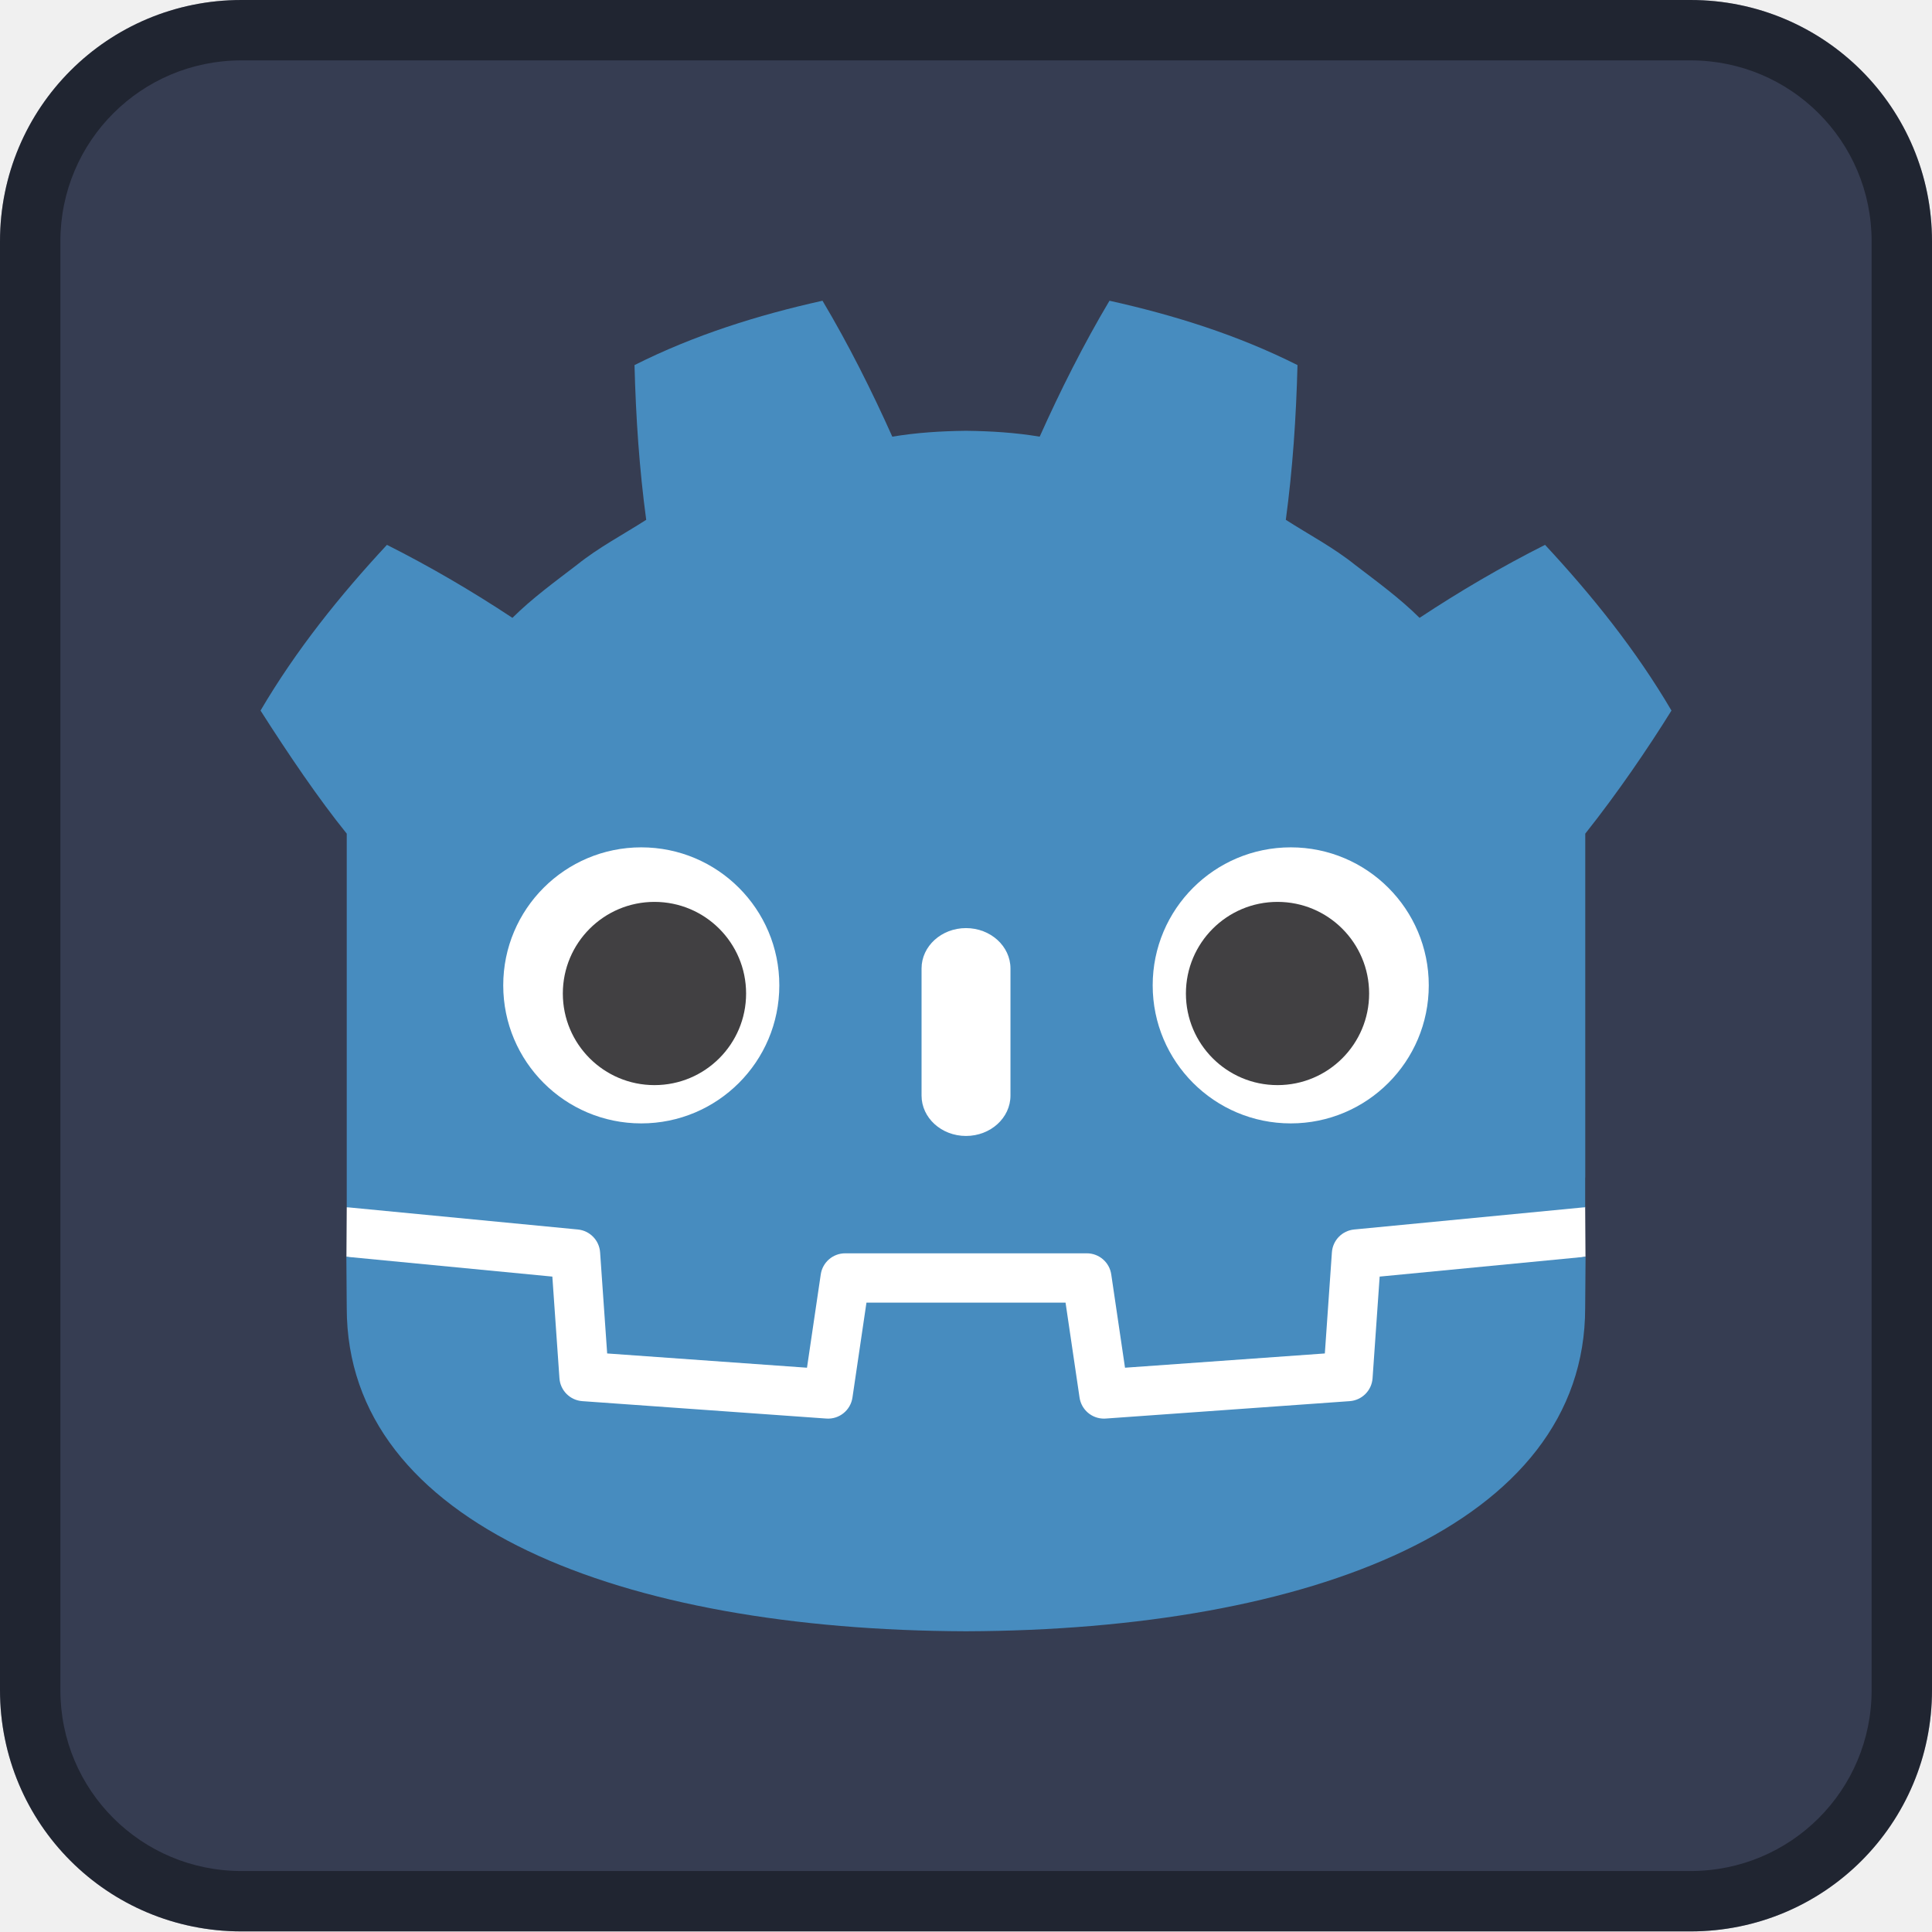
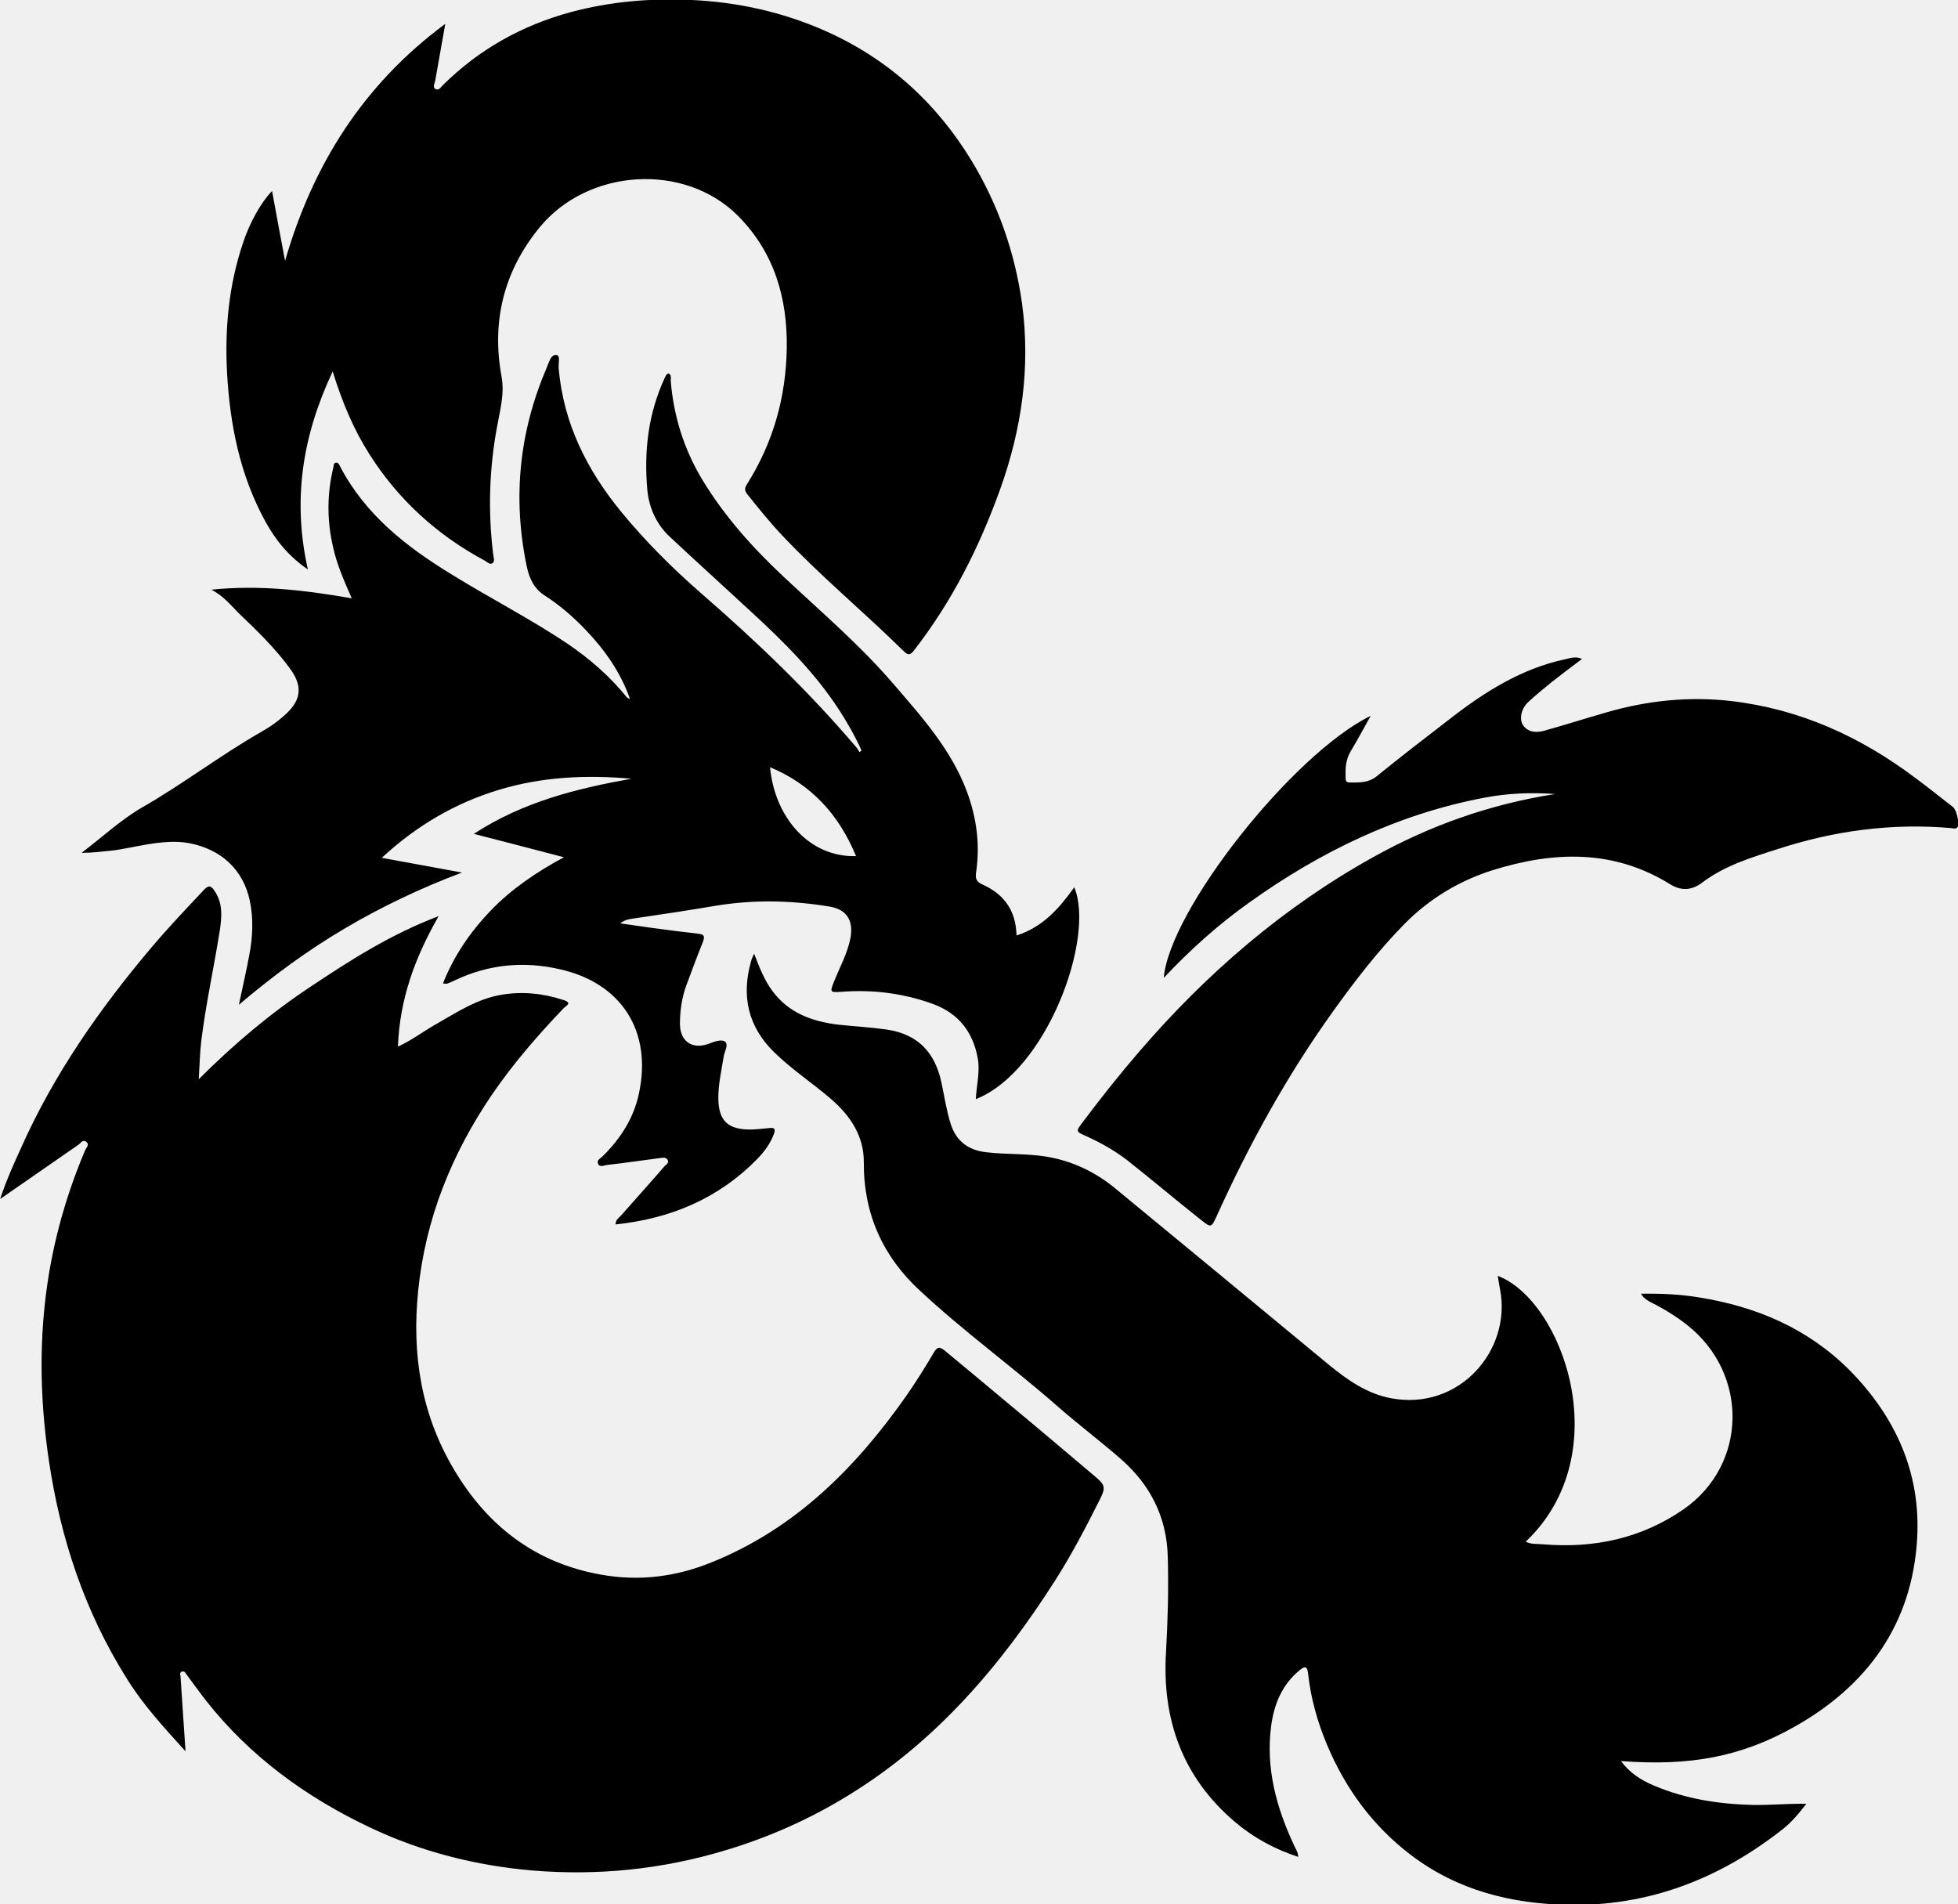
- <svg xmlns="http://www.w3.org/2000/svg" height="128" width="128">
-   <g transform="translate(32 32)">
-     <path d="m-16-32c-8.86 0-16 7.13-16 15.99v95.98c0 8.86 7.13 15.99 16 15.99h96c8.86 0 16-7.13 16-15.99v-95.98c0-8.85-7.14-15.99-16-15.99z" fill="#363d52" />
-     <path d="m-16-32c-8.86 0-16 7.13-16 15.99v95.98c0 8.86 7.13 15.99 16 15.99h96c8.86 0 16-7.13 16-15.99v-95.98c0-8.85-7.14-15.99-16-15.99zm0 4h96c6.64 0 12 5.35 12 11.99v95.98c0 6.64-5.35 11.99-12 11.99h-96c-6.64 0-12-5.35-12-11.99v-95.98c0-6.64 5.36-11.99 12-11.99z" fill-opacity=".4" />
-   </g>
-   <g stroke-width="9.927" transform="matrix(.1007308 0 0 .1007308 12.42592 2.256365)">
-     <path d="m0 0s-.325 1.994-.515 1.976l-36.182-3.491c-2.879-.278-5.115-2.574-5.317-5.459l-.994-14.247-27.992-1.997-1.904 12.912c-.424 2.872-2.932 5.037-5.835 5.037h-38.188c-2.902 0-5.41-2.165-5.834-5.037l-1.905-12.912-27.992 1.997-.994 14.247c-.202 2.886-2.438 5.182-5.317 5.46l-36.2 3.49c-.187.018-.324-1.978-.511-1.978l-.049-7.83 30.658-4.944 1.004-14.374c.203-2.91 2.551-5.263 5.463-5.472l38.551-2.75c.146-.01.29-.016.434-.016 2.897 0 5.401 2.166 5.825 5.038l1.959 13.286h28.005l1.959-13.286c.423-2.871 2.93-5.037 5.831-5.037.142 0 .284.005.423.015l38.556 2.75c2.911.209 5.26 2.562 5.463 5.472l1.003 14.374 30.645 4.966z" fill="#fff" transform="matrix(4.162611 0 0 -4.162611 919.2406 771.6719)" />
-     <path d="m0 0v-47.514-6.035-5.492c.108-.001.216-.005.323-.015l36.196-3.49c1.896-.183 3.382-1.709 3.514-3.609l1.116-15.978 31.574-2.253 2.175 14.747c.282 1.912 1.922 3.329 3.856 3.329h38.188c1.933 0 3.573-1.417 3.855-3.329l2.175-14.747 31.575 2.253 1.115 15.978c.133 1.9 1.618 3.425 3.514 3.609l36.182 3.49c.107.01.214.014.322.015v4.711l.015.005v54.325c5.097 6.416 9.923 13.494 13.621 19.449-5.651 9.62-12.575 18.217-19.976 26.182-6.864-3.455-13.531-7.369-19.828-11.534-3.151 3.132-6.7 5.694-10.186 8.372-3.425 2.751-7.285 4.768-10.946 7.118 1.09 8.117 1.629 16.108 1.846 24.448-9.446 4.754-19.519 7.906-29.708 10.17-4.068-6.837-7.788-14.241-11.028-21.479-3.842.642-7.702.88-11.567.926v.006c-.027 0-.052-.006-.075-.006-.024 0-.049.006-.073.006v-.006c-3.872-.046-7.729-.284-11.572-.926-3.238 7.238-6.956 14.642-11.03 21.479-10.184-2.264-20.258-5.416-29.703-10.17.216-8.34.755-16.331 1.848-24.448-3.668-2.35-7.523-4.367-10.949-7.118-3.481-2.678-7.036-5.24-10.188-8.372-6.297 4.165-12.962 8.079-19.828 11.534-7.401-7.965-14.321-16.562-19.974-26.182 4.443-6.974 9.208-13.983 13.621-19.449z" fill="#478cbf" transform="matrix(4.162611 0 0 -4.162611 104.6989 525.907)" />
-     <path d="m0 0-1.121-16.063c-.135-1.936-1.675-3.477-3.611-3.616l-38.555-2.751c-.094-.007-.188-.01-.281-.01-1.916 0-3.569 1.406-3.852 3.33l-2.211 14.994h-31.459l-2.211-14.994c-.297-2.018-2.101-3.469-4.133-3.32l-38.555 2.751c-1.936.139-3.476 1.68-3.611 3.616l-1.121 16.063-32.547 3.138c.015-3.498.06-7.33.06-8.093 0-34.374 43.605-50.896 97.781-51.086h.066.067c54.176.19 97.766 16.712 97.766 51.086 0 .777.047 4.593.063 8.093z" fill="#478cbf" transform="matrix(4.162611 0 0 -4.162611 784.0714 817.2428)" />
-     <path d="m0 0c0-12.052-9.765-21.815-21.813-21.815-12.042 0-21.81 9.763-21.81 21.815 0 12.044 9.768 21.802 21.81 21.802 12.048 0 21.813-9.758 21.813-21.802" fill="#fff" transform="matrix(4.162611 0 0 -4.162611 389.2148 625.671)" />
-     <path d="m0 0c0-7.994-6.479-14.473-14.479-14.473-7.996 0-14.479 6.479-14.479 14.473s6.483 14.479 14.479 14.479c8 0 14.479-6.485 14.479-14.479" fill="#414042" transform="matrix(4.162611 0 0 -4.162611 367.3669 631.0568)" />
-     <path d="m0 0c-3.878 0-7.021 2.858-7.021 6.381v20.081c0 3.52 3.143 6.381 7.021 6.381s7.028-2.861 7.028-6.381v-20.081c0-3.523-3.15-6.381-7.028-6.381" fill="#fff" transform="matrix(4.162611 0 0 -4.162611 511.9934 724.7395)" />
-     <path d="m0 0c0-12.052 9.765-21.815 21.815-21.815 12.041 0 21.808 9.763 21.808 21.815 0 12.044-9.767 21.802-21.808 21.802-12.05 0-21.815-9.758-21.815-21.802" fill="#fff" transform="matrix(4.162611 0 0 -4.162611 634.7871 625.671)" />
-     <path d="m0 0c0-7.994 6.477-14.473 14.471-14.473 8.002 0 14.479 6.479 14.479 14.473s-6.477 14.479-14.479 14.479c-7.994 0-14.471-6.485-14.471-14.479" fill="#414042" transform="matrix(4.162611 0 0 -4.162611 656.6406 631.0568)" />
-   </g>
+ <svg xmlns="http://www.w3.org/2000/svg" width="719" height="699" viewBox="0 0 719 699" fill="none">
+   <path d="M404.021 550.317C398.933 560.493 393.633 570.669 387.485 580.315C367.451 611.691 343.707 639.569 311.483 659.285C297.385 667.977 282.333 674.655 266.433 679.425C243.219 686.421 219.581 688.859 195.413 686.845C174.637 685.043 154.603 679.955 135.841 671.051C112.415 659.921 91.745 644.975 75.527 624.305C73.195 621.337 70.969 618.157 68.637 615.083C68.213 614.447 67.789 613.493 66.835 613.811C65.775 614.129 66.305 615.189 66.305 615.825C66.835 624.305 67.471 632.785 68.001 641.159C68.001 641.583 68.107 641.901 68.107 643.067C60.051 634.163 52.419 625.895 46.483 616.249C31.113 591.763 22.209 564.945 17.969 536.431C15.107 517.245 14.365 497.953 16.485 478.661C18.605 459.157 23.587 440.501 31.219 422.481C31.643 421.421 33.127 420.255 31.537 419.195C30.265 418.347 29.629 419.831 28.781 420.361C19.453 426.827 10.125 433.293 0.055 440.289C2.281 433.505 4.931 427.675 7.581 421.845C19.771 394.391 36.731 370.223 56.023 347.433C62.065 340.331 68.425 333.653 74.785 326.869C76.587 324.961 77.435 325.067 78.813 327.187C81.887 331.745 81.463 336.621 80.721 341.603C78.601 355.065 75.633 368.421 73.937 381.989C73.407 386.441 73.301 390.999 72.983 396.299C85.915 383.367 99.377 372.025 114.111 362.273C128.739 352.521 143.473 343.087 161.069 336.409C152.271 351.779 146.759 367.043 146.123 384.321C151.211 381.989 155.345 378.809 159.797 376.265C167.641 371.813 175.167 366.725 184.389 365.241C192.127 363.969 199.653 364.817 207.073 367.255C210.253 368.315 207.815 369.375 207.073 370.117C197.533 380.081 188.523 390.469 180.679 401.917C165.839 423.753 156.193 447.603 153.543 474.103C151.211 497.211 154.603 519.153 166.581 539.399C178.877 560.281 196.579 573.955 220.641 578.195C234.633 580.739 248.201 579.043 261.451 573.637C292.085 561.235 314.239 538.975 332.789 512.581C336.393 507.387 339.785 501.981 342.965 496.575C344.131 494.561 345.085 494.455 346.781 495.833C354.201 501.981 361.621 508.129 368.935 514.277C380.065 523.499 391.089 532.827 402.113 542.155C405.823 545.229 406.035 546.289 404.021 550.317ZM624.077 476.435C617.081 475.269 610.085 474.951 602.559 475.057C603.725 476.965 605.103 477.601 606.481 478.343C611.145 480.675 615.597 483.431 619.625 486.611C642.203 504.525 641.673 537.809 618.353 554.133C602.771 564.945 585.281 568.655 566.519 567.065C564.505 566.853 562.279 567.171 560.265 566.111C594.291 533.781 573.727 477.495 549.983 468.485C550.301 470.287 550.513 471.877 550.831 473.467C555.177 495.833 535.779 518.199 510.763 513.429C501.859 511.733 494.863 506.751 488.079 501.239C461.897 479.615 435.821 457.991 409.639 436.473C402.219 430.325 393.739 426.297 384.199 424.707C376.885 423.541 369.571 423.965 362.257 423.117C355.473 422.375 351.021 418.983 349.007 412.411C347.523 407.535 346.781 402.553 345.721 397.571C343.389 386.547 337.135 379.763 325.687 378.067C319.751 377.219 313.815 376.901 307.879 376.265C298.233 375.099 289.647 372.025 283.605 363.863C280.637 359.835 278.835 355.171 276.927 350.189C276.397 351.355 276.079 351.991 275.867 352.733C272.157 365.559 274.595 376.901 284.241 386.335C290.707 392.695 298.339 397.677 305.229 403.613C312.331 409.761 317.313 417.287 317.207 426.933C317.101 445.695 324.203 461.383 337.771 473.891C353.883 488.943 371.797 501.875 388.333 516.397C395.965 523.075 404.127 529.223 411.759 535.901C422.465 545.335 428.507 557.207 428.825 571.835C429.143 583.389 428.825 594.943 428.189 606.391C426.599 631.407 434.231 652.713 453.629 669.143C460.413 674.867 468.045 679.001 476.737 681.863C476.631 679.955 475.677 678.789 475.147 677.517C468.681 663.631 464.759 649.321 466.773 633.845C467.833 625.789 470.801 618.581 477.267 613.281C478.963 611.903 480.023 611.585 480.341 614.447C481.295 623.457 483.733 632.149 487.231 640.523C494.015 656.741 504.085 670.521 518.183 681.227C535.249 694.159 554.859 699.035 575.635 699.459C605.315 700.095 631.391 689.919 654.499 671.793C657.785 669.249 660.541 665.963 663.297 662.359C656.513 662.253 650.153 662.889 643.687 662.783C630.967 662.465 618.777 660.557 607.117 655.575C602.665 653.667 598.531 651.123 595.245 646.671C620.473 648.579 639.341 645.187 659.163 633.951C685.981 618.793 702.199 596.109 704.001 564.945C705.379 540.777 696.051 520.319 679.303 503.253C663.721 487.671 644.959 479.827 624.077 476.435ZM29.947 313.167C37.367 307.549 44.363 301.037 52.207 296.479C66.729 288.211 81.357 277.049 95.879 268.781C99.271 266.873 102.557 264.541 105.419 261.785C110.613 256.803 111.037 251.821 106.691 245.779C101.179 238.147 94.395 231.575 87.611 225.109C84.749 222.247 82.205 218.961 77.647 216.523C95.455 214.721 112.097 216.735 129.163 219.703C126.301 213.131 123.651 207.195 122.273 200.729C120.047 191.083 120.047 181.437 122.379 171.791C122.591 171.049 122.379 169.989 123.439 169.883C124.181 169.777 124.499 170.519 124.817 171.155C134.039 188.857 148.985 200.623 165.627 210.799C179.831 219.597 194.777 227.229 208.663 236.557C216.719 242.069 224.033 248.429 230.181 256.061C230.393 256.273 230.711 256.379 231.347 256.697C227.849 246.733 222.019 238.571 215.023 231.257C210.571 226.593 205.695 222.353 200.289 218.855C196.049 216.205 194.353 212.389 193.399 207.831C188.205 182.815 190.643 158.647 200.713 135.115C201.561 133.207 202.197 130.133 204.317 130.345C205.907 130.451 204.953 133.631 205.165 135.433C206.967 155.573 215.553 172.639 228.167 188.009C237.071 198.821 247.035 208.785 257.635 218.007C277.775 235.497 297.067 253.941 314.345 274.293C314.875 274.823 315.193 275.565 315.617 276.201C315.829 275.989 316.147 275.777 316.359 275.565C314.027 270.371 311.165 265.389 308.091 260.619C299.187 246.945 287.739 235.603 275.761 224.579C265.797 215.357 255.727 206.241 245.869 197.019C240.993 192.461 238.343 186.419 237.707 179.953C236.435 165.643 238.025 151.757 244.173 138.613C244.491 137.977 244.703 137.341 245.445 137.129C246.717 137.659 246.293 138.825 246.293 139.779C247.353 152.817 251.169 165.007 257.953 176.243C266.115 189.705 276.503 201.259 287.951 211.965C301.519 224.685 315.829 236.875 328.019 251.079C338.513 263.269 349.431 275.353 355.155 290.935C358.653 300.475 359.925 310.227 358.441 320.297C358.123 322.523 358.441 323.689 360.667 324.749C368.617 328.247 373.069 334.289 373.281 343.511C382.927 340.437 388.969 333.547 394.481 325.809C402.219 344.253 384.517 393.225 358.335 403.613C358.547 398.631 359.925 393.755 359.077 388.773C357.275 378.703 351.763 371.919 342.223 368.527C331.517 364.711 320.493 363.333 309.151 364.181C304.699 364.499 304.699 364.393 306.289 360.365C308.409 355.065 311.271 349.977 312.331 344.253C313.391 337.999 310.953 333.971 304.699 332.911C290.601 330.579 276.503 330.261 262.193 332.699C252.229 334.395 242.159 335.879 232.089 337.363C230.711 337.575 229.439 337.787 227.743 339.059C232.089 339.695 235.905 340.225 239.615 340.755C245.233 341.497 250.851 342.239 256.469 342.875C258.483 343.087 258.907 343.723 258.165 345.737C256.045 351.037 254.031 356.443 252.017 361.849C250.321 366.513 249.685 371.283 249.685 376.159C249.791 382.519 254.349 385.487 260.285 383.261C262.193 382.519 264.737 381.565 266.115 382.413C267.705 383.473 266.115 385.911 265.797 387.713C264.949 393.013 263.677 398.313 263.783 403.825C263.995 411.245 267.069 414.531 274.595 414.743C277.245 414.849 280.001 414.425 282.651 414.213C284.453 414.001 284.771 414.637 284.241 416.227C282.969 419.831 280.743 422.799 278.093 425.555C263.783 440.183 246.187 447.497 226.047 449.617C226.047 447.921 227.213 447.179 228.061 446.331C233.361 440.289 238.767 434.353 243.961 428.311C244.491 427.675 245.869 427.145 245.127 425.873C244.491 424.813 243.325 425.131 242.371 425.237C235.905 426.085 229.439 427.039 222.867 427.781C221.807 427.887 220.217 428.841 219.581 427.251C219.051 425.979 220.535 425.343 221.277 424.601C227.849 418.135 232.725 410.609 234.633 401.493C239.509 378.703 228.273 361.001 205.589 355.913C192.233 352.839 179.301 354.111 166.899 360.047C165.945 360.471 165.097 360.895 164.143 361.213C163.825 361.319 163.507 361.213 162.659 361.107C166.793 350.719 172.835 342.027 180.361 334.183C187.993 326.339 196.897 320.297 207.073 314.785C195.731 311.817 185.237 309.061 174.001 306.199C192.021 294.433 211.737 289.557 231.877 285.953C215.341 284.469 199.017 285.211 183.011 290.087C167.005 294.963 152.907 303.231 140.187 314.997C150.469 316.905 160.009 318.601 169.655 320.403C154.709 326.021 140.399 332.805 126.725 340.861C113.051 348.917 100.331 358.245 87.717 368.951C89.095 362.379 90.473 356.549 91.533 350.719C92.805 344.147 93.123 337.469 91.745 330.791C89.307 319.237 81.145 311.817 69.379 309.591C59.733 307.789 48 311.699 40.653 312.379C37.5 312.699 33.975 313.167 29.947 313.167ZM282.757 281.713C284.559 300.581 297.491 314.891 314.345 314.361C308.091 299.203 298.021 288.073 282.757 281.713ZM97.575 191.719C101.285 198.397 105.949 204.227 113.051 209.103C107.327 183.557 111.037 160.025 122.167 136.387C125.665 147.729 129.905 157.799 135.735 166.915C146.335 183.557 160.539 196.489 177.923 205.817C178.877 206.347 179.937 207.513 180.891 206.771C181.845 206.029 181.209 204.651 181.103 203.591C179.195 188.009 179.619 172.427 182.481 156.951C183.541 150.803 185.343 144.867 184.177 138.295C180.467 118.155 184.919 99.711 198.063 83.599C215.871 61.763 251.487 59.537 271.097 79.359C284.347 92.715 289.223 109.569 288.905 128.013C288.587 145.927 283.923 162.569 274.277 177.833C273.429 179.211 273.323 180.059 274.383 181.437C278.623 186.737 282.863 192.037 287.527 196.913C301.519 211.753 317.207 224.685 331.729 238.995C333.531 240.797 334.273 240.585 335.757 238.677C349.643 220.763 359.607 200.941 367.239 179.741C375.189 157.587 378.475 134.903 375.295 111.371C372.645 92.609 366.497 75.013 356.639 58.795C343.707 37.595 326.005 21.589 303.215 11.413C287.421 4.417 270.779 0.707 253.395 -0.035C238.555 -0.671 224.033 0.601 209.723 4.417C191.703 9.293 175.909 18.091 162.553 31.341C161.811 32.083 161.069 33.461 159.797 32.613C158.843 31.977 159.585 30.705 159.797 29.751C160.963 22.967 162.235 16.183 163.507 8.763C133.297 31.129 114.853 60.597 104.677 95.789C103.087 87.309 101.497 78.935 99.907 70.137C95.773 74.377 91.639 81.903 89.307 89.005C84.007 104.587 82.523 120.593 83.371 136.811C84.431 155.997 88.141 174.653 97.575 191.719ZM717.145 296.341C712.481 292.737 707.923 289.027 703.153 285.529C683.119 270.477 660.965 260.407 635.843 257.439C620.261 255.637 604.997 257.227 589.945 261.573C582.207 263.799 574.575 266.237 566.943 268.357C564.187 269.099 561.219 268.993 559.311 266.343C557.721 264.011 558.675 260.089 561.219 257.757C563.975 255.213 566.837 252.881 569.699 250.549C573.303 247.687 577.119 244.825 580.935 241.963C578.709 240.903 576.695 241.645 574.787 242.069C558.887 245.461 545.531 253.835 532.917 263.587C523.695 270.689 514.473 277.791 505.463 285.105C502.389 287.543 498.997 287.331 495.499 287.331C494.227 287.331 494.121 286.483 494.121 285.529C494.015 282.243 494.121 279.063 495.923 275.989C498.467 271.749 500.799 267.403 503.343 262.845C474.617 276.943 429.461 334.183 427.341 359.093C436.987 348.811 447.375 339.483 458.717 331.427C484.793 312.771 513.201 298.991 544.895 292.949C553.587 291.253 562.385 290.935 571.077 291.571C547.227 295.281 525.073 303.125 504.191 314.785C471.225 333.123 443.135 357.397 418.543 385.911C411.229 394.391 404.233 403.189 397.555 412.093C395.011 415.485 395.011 415.485 398.827 417.181C404.233 419.619 409.321 422.481 413.985 426.085C423.101 433.293 432.005 440.819 441.121 448.027C444.725 450.889 444.831 450.783 446.739 446.649C458.611 420.361 472.497 395.133 489.351 371.601C497.407 360.365 505.781 349.447 515.427 339.589C524.649 330.155 535.779 323.371 548.393 319.449C570.653 312.559 592.595 311.817 613.371 324.749C617.505 327.293 621.427 326.869 625.031 324.113C633.299 317.859 643.051 314.891 652.697 311.817C673.473 305.033 694.673 302.171 716.509 304.079C717.357 304.185 718.311 304.609 718.947 303.549C719.477 302.171 718.523 297.401 717.145 296.341Z" fill="black" />
</svg>
